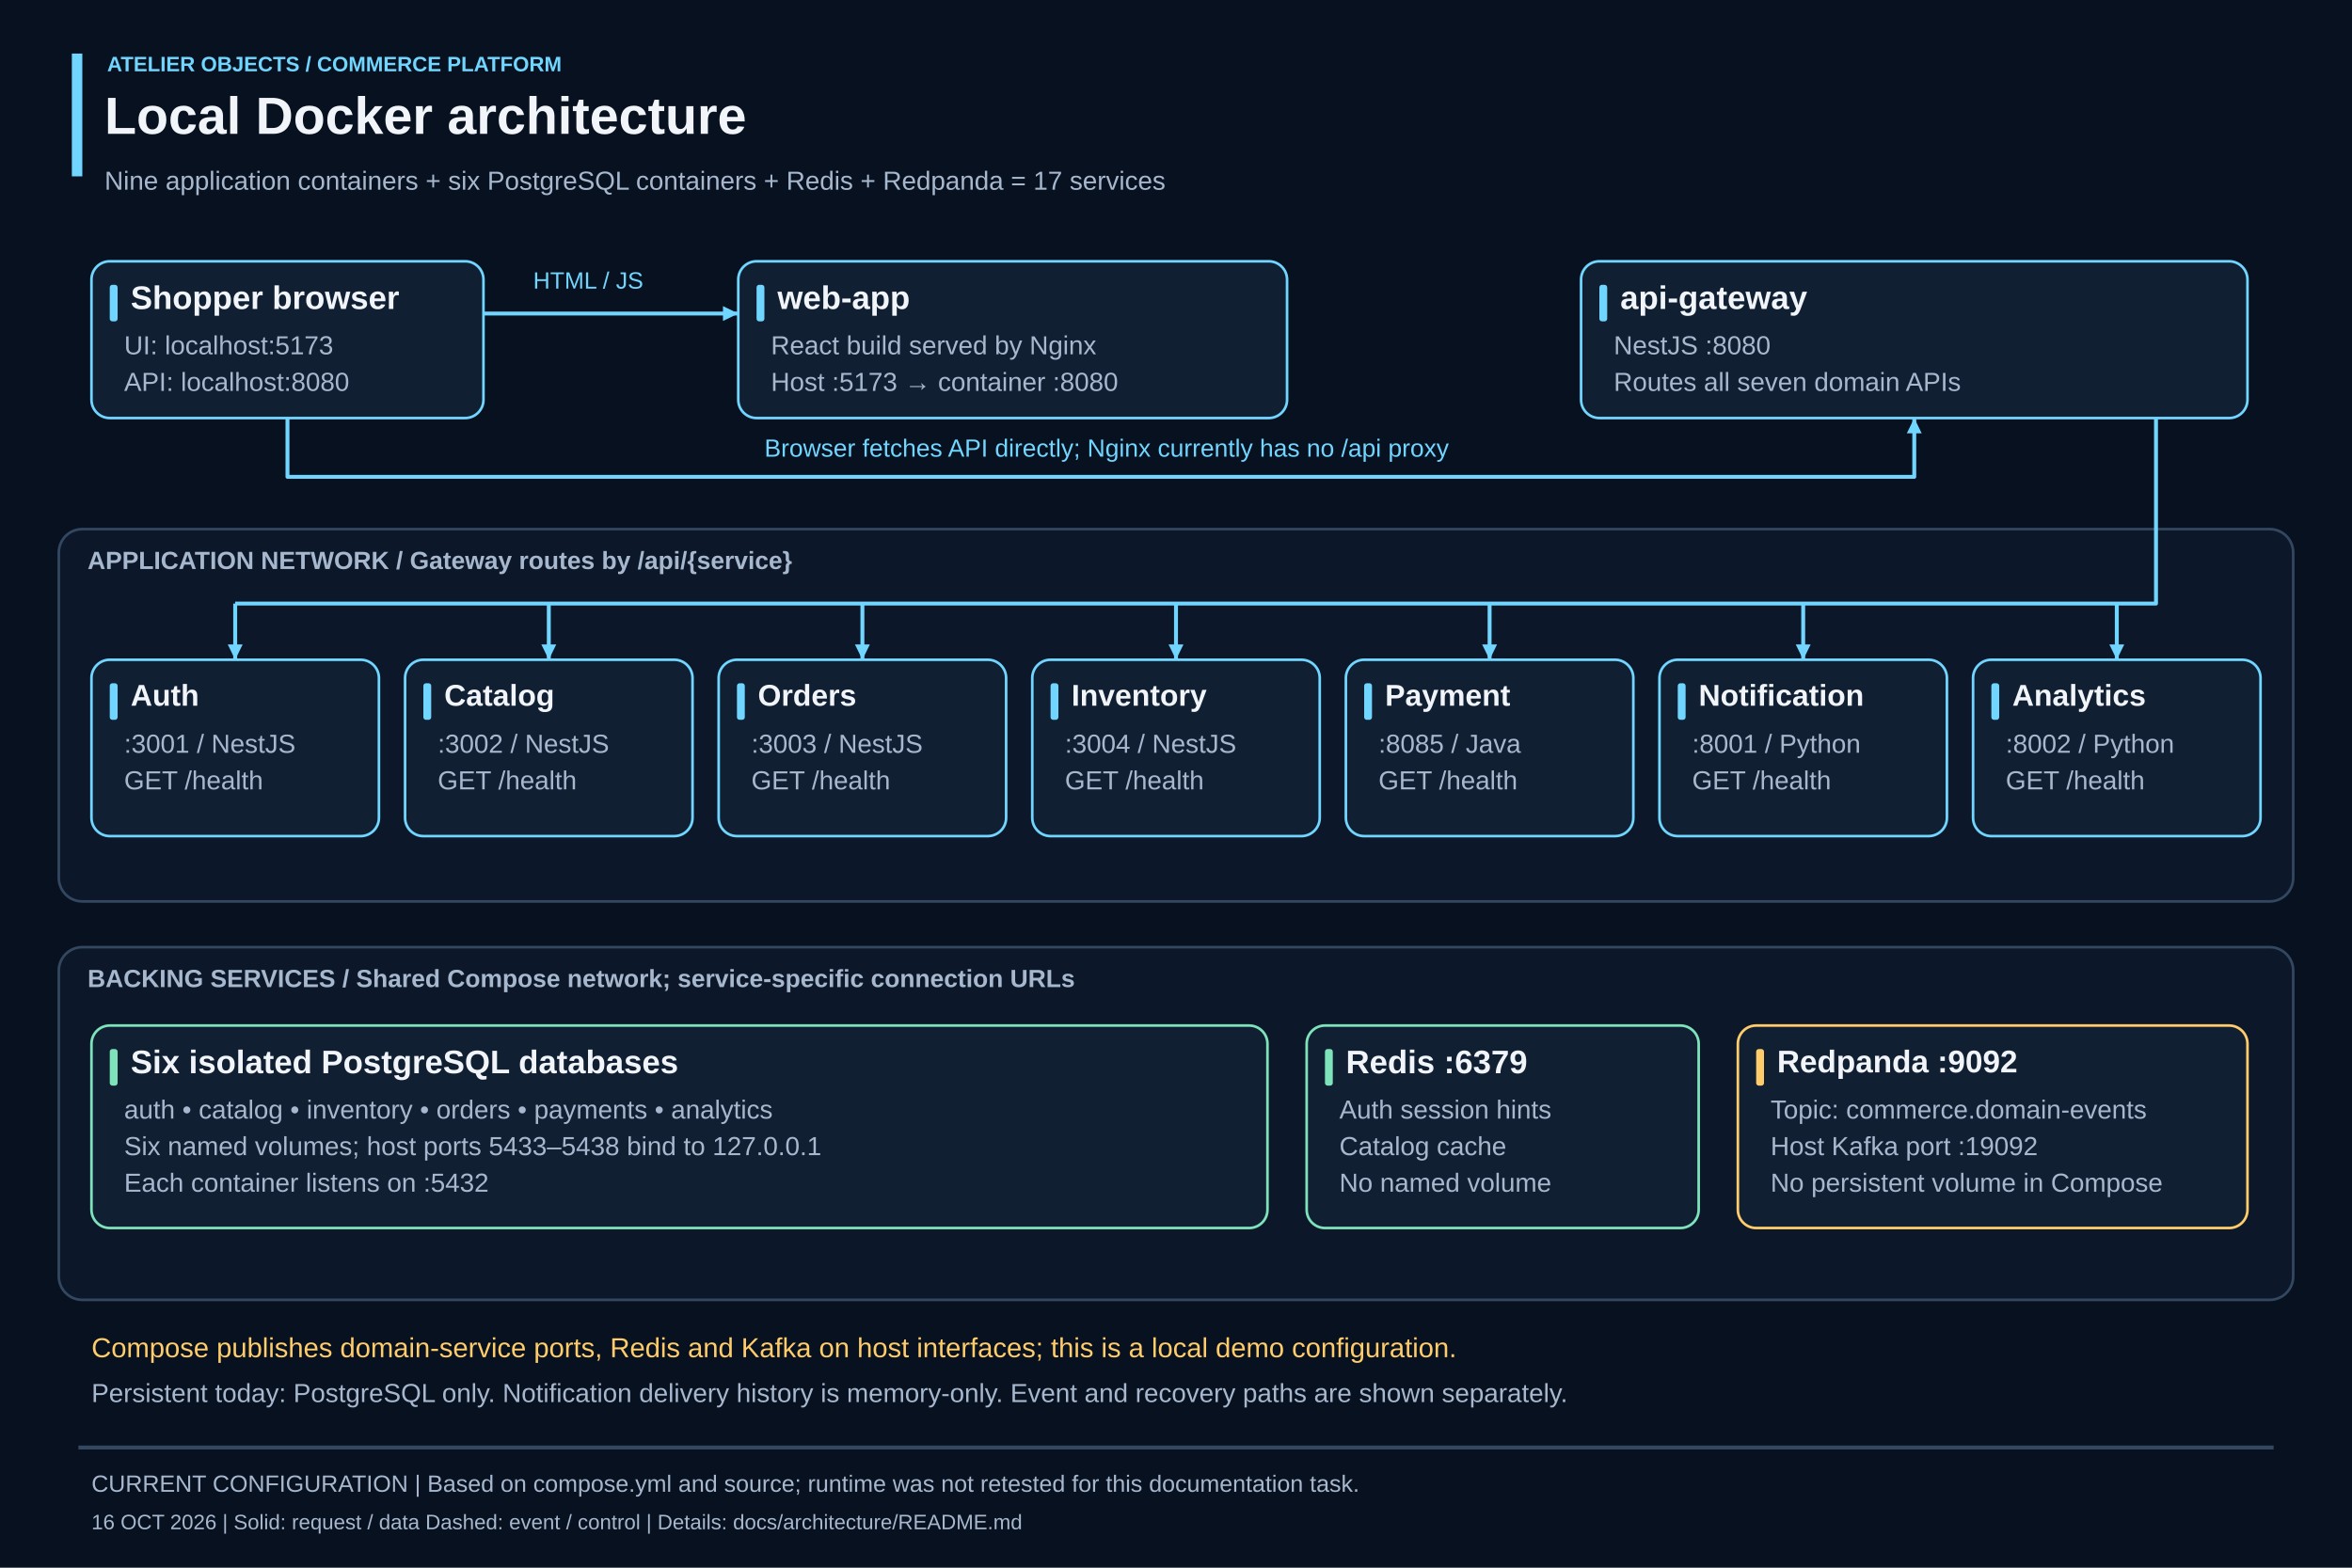
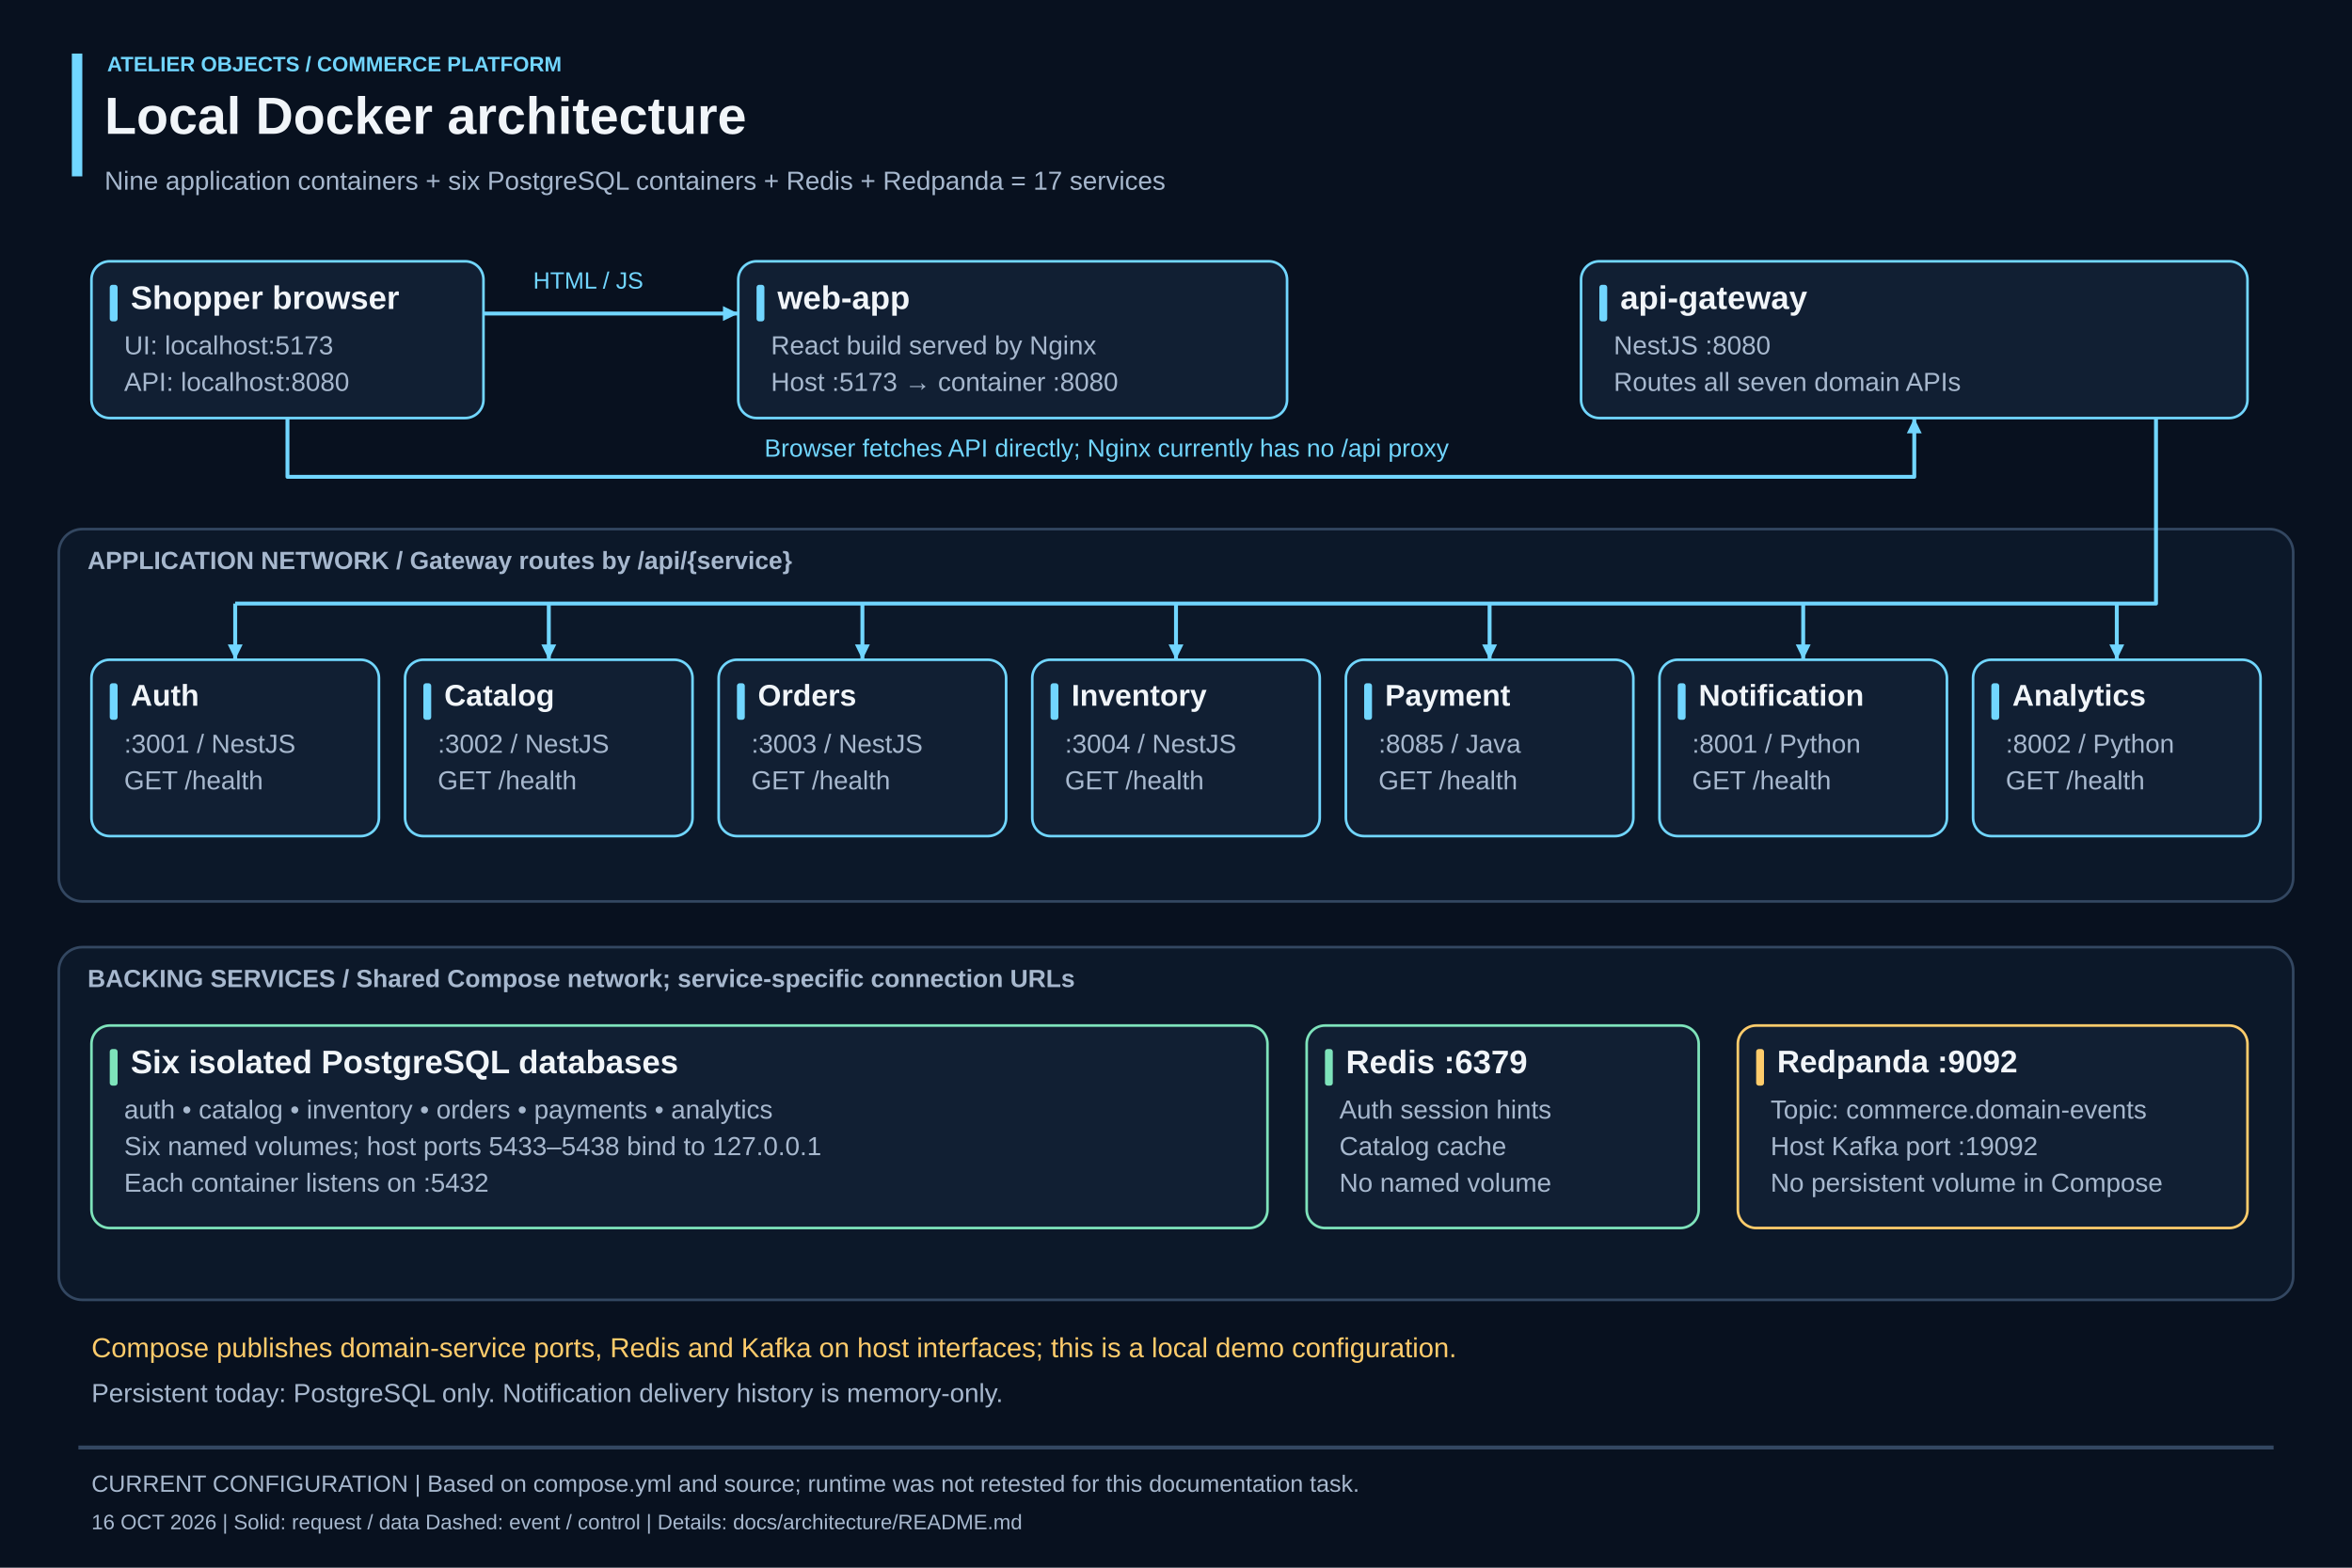
<svg xmlns="http://www.w3.org/2000/svg" width="1800" height="1200" viewBox="0 0 1800 1200" role="img" aria-labelledby="title desc">
  <rect width="1800" height="1200" fill="#08111f" />
  <rect x="56" y="42" width="6" height="92" rx="0" fill="#71d6ff" stroke="#71d6ff" stroke-width="2" />
  <text x="82" y="44" dominant-baseline="text-before-edge" font-family="Arial,DejaVu Sans,sans-serif" font-size="16" font-weight="700" fill="#71d6ff">ATELIER OBJECTS  /  COMMERCE PLATFORM</text>
  <text x="80" y="76" dominant-baseline="text-before-edge" font-family="Arial,DejaVu Sans,sans-serif" font-size="40" font-weight="700" fill="#f1f5f9">Local Docker architecture</text>
  <text x="80" y="132" dominant-baseline="text-before-edge" font-family="Arial,DejaVu Sans,sans-serif" font-size="20" font-weight="400" fill="#a7b8ce">Nine application containers + six PostgreSQL containers + Redis + Redpanda = 17 services</text>
  <polyline points="60,1108 1740,1108" fill="none" stroke="#334761" stroke-width="3" stroke-linejoin="round" />
  <text x="70" y="1130" dominant-baseline="text-before-edge" font-family="Arial,DejaVu Sans,sans-serif" font-size="18" font-weight="400" fill="#a7b8ce">CURRENT CONFIGURATION  |  Based on compose.yml and source; runtime was not retested for this documentation task.</text>
  <text x="70" y="1160" dominant-baseline="text-before-edge" font-family="Arial,DejaVu Sans,sans-serif" font-size="16" font-weight="400" fill="#a7b8ce">16 OCT 2026  |  Solid: request / data   Dashed: event / control   |  Details: docs/architecture/README.md</text>
  <rect x="70" y="200" width="300" height="120" rx="14" fill="#111f33" stroke="#71d6ff" stroke-width="2" />
  <rect x="85" y="219" width="4" height="26" rx="1" fill="#71d6ff" stroke="#71d6ff" stroke-width="2" />
  <text x="100" y="220" dominant-baseline="text-before-edge" font-family="Arial,DejaVu Sans,sans-serif" font-size="25" font-weight="700" fill="#f1f5f9">Shopper browser</text>
  <text x="95" y="258" dominant-baseline="text-before-edge" font-family="Arial,DejaVu Sans,sans-serif" font-size="20" font-weight="400" fill="#a7b8ce">UI: localhost:5173</text>
  <text x="95" y="286" dominant-baseline="text-before-edge" font-family="Arial,DejaVu Sans,sans-serif" font-size="20" font-weight="400" fill="#a7b8ce">API: localhost:8080</text>
  <rect x="565" y="200" width="420" height="120" rx="14" fill="#111f33" stroke="#71d6ff" stroke-width="2" />
  <rect x="580" y="219" width="4" height="26" rx="1" fill="#71d6ff" stroke="#71d6ff" stroke-width="2" />
  <text x="595" y="220" dominant-baseline="text-before-edge" font-family="Arial,DejaVu Sans,sans-serif" font-size="25" font-weight="700" fill="#f1f5f9">web-app</text>
  <text x="590" y="258" dominant-baseline="text-before-edge" font-family="Arial,DejaVu Sans,sans-serif" font-size="20" font-weight="400" fill="#a7b8ce">React build served by Nginx</text>
  <text x="590" y="286" dominant-baseline="text-before-edge" font-family="Arial,DejaVu Sans,sans-serif" font-size="20" font-weight="400" fill="#a7b8ce">Host :5173 → container :8080</text>
  <rect x="1210" y="200" width="510" height="120" rx="14" fill="#111f33" stroke="#71d6ff" stroke-width="2" />
  <rect x="1225" y="219" width="4" height="26" rx="1" fill="#71d6ff" stroke="#71d6ff" stroke-width="2" />
  <text x="1240" y="220" dominant-baseline="text-before-edge" font-family="Arial,DejaVu Sans,sans-serif" font-size="25" font-weight="700" fill="#f1f5f9">api-gateway</text>
  <text x="1235" y="258" dominant-baseline="text-before-edge" font-family="Arial,DejaVu Sans,sans-serif" font-size="20" font-weight="400" fill="#a7b8ce">NestJS :8080</text>
  <text x="1235" y="286" dominant-baseline="text-before-edge" font-family="Arial,DejaVu Sans,sans-serif" font-size="20" font-weight="400" fill="#a7b8ce">Routes all seven domain APIs</text>
  <polyline points="370,240 565,240" fill="none" stroke="#71d6ff" stroke-width="3" stroke-linejoin="round" />
  <polygon points="565.0,240.0 553.3,245.7 553.3,234.3" fill="#71d6ff" />
  <text x="408" y="209" dominant-baseline="text-before-edge" font-family="Arial,DejaVu Sans,sans-serif" font-size="18" font-weight="400" fill="#71d6ff">HTML / JS</text>
  <polyline points="220,320 220,365 1465,365 1465,320" fill="none" stroke="#71d6ff" stroke-width="3" stroke-linejoin="round" />
  <polygon points="1465.0,320.0 1470.7,331.7 1459.3,331.7" fill="#71d6ff" />
  <text x="585" y="337" dominant-baseline="text-before-edge" font-family="Arial,DejaVu Sans,sans-serif" font-size="19" font-weight="400" fill="#71d6ff">Browser fetches API directly; Nginx currently has no /api proxy</text>
  <rect x="45" y="405" width="1710" height="285" rx="18" fill="#0c1829" stroke="#334761" stroke-width="2" />
  <text x="67" y="423" dominant-baseline="text-before-edge" font-family="Arial,DejaVu Sans,sans-serif" font-size="19" font-weight="700" fill="#a7b8ce">APPLICATION NETWORK  /  Gateway routes by /api/{service}</text>
  <polyline points="1650,320 1650,462 180,462" fill="none" stroke="#71d6ff" stroke-width="3" stroke-linejoin="round" />
  <polyline points="180,462 180,505" fill="none" stroke="#71d6ff" stroke-width="3" stroke-linejoin="round" />
  <polygon points="180.0,505.0 174.3,493.3 185.7,493.3" fill="#71d6ff" />
  <rect x="70" y="505" width="220" height="135" rx="14" fill="#111f33" stroke="#71d6ff" stroke-width="2" />
  <rect x="85" y="524" width="4" height="26" rx="1" fill="#71d6ff" stroke="#71d6ff" stroke-width="2" />
  <text x="100" y="525" dominant-baseline="text-before-edge" font-family="Arial,DejaVu Sans,sans-serif" font-size="23" font-weight="700" fill="#f1f5f9">Auth</text>
  <text x="95" y="563" dominant-baseline="text-before-edge" font-family="Arial,DejaVu Sans,sans-serif" font-size="20" font-weight="400" fill="#a7b8ce">:3001 / NestJS</text>
  <text x="95" y="591" dominant-baseline="text-before-edge" font-family="Arial,DejaVu Sans,sans-serif" font-size="20" font-weight="400" fill="#a7b8ce">GET /health</text>
  <polyline points="420,462 420,505" fill="none" stroke="#71d6ff" stroke-width="3" stroke-linejoin="round" />
  <polygon points="420.0,505.0 414.3,493.3 425.7,493.3" fill="#71d6ff" />
  <rect x="310" y="505" width="220" height="135" rx="14" fill="#111f33" stroke="#71d6ff" stroke-width="2" />
  <rect x="325" y="524" width="4" height="26" rx="1" fill="#71d6ff" stroke="#71d6ff" stroke-width="2" />
  <text x="340" y="525" dominant-baseline="text-before-edge" font-family="Arial,DejaVu Sans,sans-serif" font-size="23" font-weight="700" fill="#f1f5f9">Catalog</text>
  <text x="335" y="563" dominant-baseline="text-before-edge" font-family="Arial,DejaVu Sans,sans-serif" font-size="20" font-weight="400" fill="#a7b8ce">:3002 / NestJS</text>
  <text x="335" y="591" dominant-baseline="text-before-edge" font-family="Arial,DejaVu Sans,sans-serif" font-size="20" font-weight="400" fill="#a7b8ce">GET /health</text>
  <polyline points="660,462 660,505" fill="none" stroke="#71d6ff" stroke-width="3" stroke-linejoin="round" />
  <polygon points="660.0,505.0 654.3,493.3 665.7,493.3" fill="#71d6ff" />
  <rect x="550" y="505" width="220" height="135" rx="14" fill="#111f33" stroke="#71d6ff" stroke-width="2" />
  <rect x="565" y="524" width="4" height="26" rx="1" fill="#71d6ff" stroke="#71d6ff" stroke-width="2" />
  <text x="580" y="525" dominant-baseline="text-before-edge" font-family="Arial,DejaVu Sans,sans-serif" font-size="23" font-weight="700" fill="#f1f5f9">Orders</text>
  <text x="575" y="563" dominant-baseline="text-before-edge" font-family="Arial,DejaVu Sans,sans-serif" font-size="20" font-weight="400" fill="#a7b8ce">:3003 / NestJS</text>
  <text x="575" y="591" dominant-baseline="text-before-edge" font-family="Arial,DejaVu Sans,sans-serif" font-size="20" font-weight="400" fill="#a7b8ce">GET /health</text>
  <polyline points="900,462 900,505" fill="none" stroke="#71d6ff" stroke-width="3" stroke-linejoin="round" />
  <polygon points="900.0,505.0 894.3,493.3 905.7,493.3" fill="#71d6ff" />
  <rect x="790" y="505" width="220" height="135" rx="14" fill="#111f33" stroke="#71d6ff" stroke-width="2" />
  <rect x="805" y="524" width="4" height="26" rx="1" fill="#71d6ff" stroke="#71d6ff" stroke-width="2" />
  <text x="820" y="525" dominant-baseline="text-before-edge" font-family="Arial,DejaVu Sans,sans-serif" font-size="23" font-weight="700" fill="#f1f5f9">Inventory</text>
  <text x="815" y="563" dominant-baseline="text-before-edge" font-family="Arial,DejaVu Sans,sans-serif" font-size="20" font-weight="400" fill="#a7b8ce">:3004 / NestJS</text>
  <text x="815" y="591" dominant-baseline="text-before-edge" font-family="Arial,DejaVu Sans,sans-serif" font-size="20" font-weight="400" fill="#a7b8ce">GET /health</text>
  <polyline points="1140,462 1140,505" fill="none" stroke="#71d6ff" stroke-width="3" stroke-linejoin="round" />
  <polygon points="1140.0,505.0 1134.3,493.3 1145.7,493.3" fill="#71d6ff" />
  <rect x="1030" y="505" width="220" height="135" rx="14" fill="#111f33" stroke="#71d6ff" stroke-width="2" />
  <rect x="1045" y="524" width="4" height="26" rx="1" fill="#71d6ff" stroke="#71d6ff" stroke-width="2" />
  <text x="1060" y="525" dominant-baseline="text-before-edge" font-family="Arial,DejaVu Sans,sans-serif" font-size="23" font-weight="700" fill="#f1f5f9">Payment</text>
  <text x="1055" y="563" dominant-baseline="text-before-edge" font-family="Arial,DejaVu Sans,sans-serif" font-size="20" font-weight="400" fill="#a7b8ce">:8085 / Java</text>
  <text x="1055" y="591" dominant-baseline="text-before-edge" font-family="Arial,DejaVu Sans,sans-serif" font-size="20" font-weight="400" fill="#a7b8ce">GET /health</text>
  <polyline points="1380,462 1380,505" fill="none" stroke="#71d6ff" stroke-width="3" stroke-linejoin="round" />
  <polygon points="1380.0,505.0 1374.3,493.3 1385.7,493.3" fill="#71d6ff" />
  <rect x="1270" y="505" width="220" height="135" rx="14" fill="#111f33" stroke="#71d6ff" stroke-width="2" />
  <rect x="1285" y="524" width="4" height="26" rx="1" fill="#71d6ff" stroke="#71d6ff" stroke-width="2" />
  <text x="1300" y="525" dominant-baseline="text-before-edge" font-family="Arial,DejaVu Sans,sans-serif" font-size="23" font-weight="700" fill="#f1f5f9">Notification</text>
  <text x="1295" y="563" dominant-baseline="text-before-edge" font-family="Arial,DejaVu Sans,sans-serif" font-size="20" font-weight="400" fill="#a7b8ce">:8001 / Python</text>
  <text x="1295" y="591" dominant-baseline="text-before-edge" font-family="Arial,DejaVu Sans,sans-serif" font-size="20" font-weight="400" fill="#a7b8ce">GET /health</text>
  <polyline points="1620,462 1620,505" fill="none" stroke="#71d6ff" stroke-width="3" stroke-linejoin="round" />
  <polygon points="1620.0,505.0 1614.3,493.3 1625.7,493.3" fill="#71d6ff" />
  <rect x="1510" y="505" width="220" height="135" rx="14" fill="#111f33" stroke="#71d6ff" stroke-width="2" />
  <rect x="1525" y="524" width="4" height="26" rx="1" fill="#71d6ff" stroke="#71d6ff" stroke-width="2" />
  <text x="1540" y="525" dominant-baseline="text-before-edge" font-family="Arial,DejaVu Sans,sans-serif" font-size="23" font-weight="700" fill="#f1f5f9">Analytics</text>
  <text x="1535" y="563" dominant-baseline="text-before-edge" font-family="Arial,DejaVu Sans,sans-serif" font-size="20" font-weight="400" fill="#a7b8ce">:8002 / Python</text>
  <text x="1535" y="591" dominant-baseline="text-before-edge" font-family="Arial,DejaVu Sans,sans-serif" font-size="20" font-weight="400" fill="#a7b8ce">GET /health</text>
  <rect x="45" y="725" width="1710" height="270" rx="18" fill="#0c1829" stroke="#334761" stroke-width="2" />
  <text x="67" y="743" dominant-baseline="text-before-edge" font-family="Arial,DejaVu Sans,sans-serif" font-size="19" font-weight="700" fill="#a7b8ce">BACKING SERVICES  /  Shared Compose network; service-specific connection URLs</text>
  <rect x="70" y="785" width="900" height="155" rx="14" fill="#111f33" stroke="#7ee3bb" stroke-width="2" />
  <rect x="85" y="804" width="4" height="26" rx="1" fill="#7ee3bb" stroke="#7ee3bb" stroke-width="2" />
  <text x="100" y="805" dominant-baseline="text-before-edge" font-family="Arial,DejaVu Sans,sans-serif" font-size="25" font-weight="700" fill="#f1f5f9">Six isolated PostgreSQL databases</text>
  <text x="95" y="843" dominant-baseline="text-before-edge" font-family="Arial,DejaVu Sans,sans-serif" font-size="20" font-weight="400" fill="#a7b8ce">auth • catalog • inventory • orders • payments • analytics</text>
  <text x="95" y="871" dominant-baseline="text-before-edge" font-family="Arial,DejaVu Sans,sans-serif" font-size="20" font-weight="400" fill="#a7b8ce">Six named volumes; host ports 5433–5438 bind to 127.0.0.1</text>
  <text x="95" y="899" dominant-baseline="text-before-edge" font-family="Arial,DejaVu Sans,sans-serif" font-size="20" font-weight="400" fill="#a7b8ce">Each container listens on :5432</text>
  <rect x="1000" y="785" width="300" height="155" rx="14" fill="#111f33" stroke="#7ee3bb" stroke-width="2" />
  <rect x="1015" y="804" width="4" height="26" rx="1" fill="#7ee3bb" stroke="#7ee3bb" stroke-width="2" />
  <text x="1030" y="805" dominant-baseline="text-before-edge" font-family="Arial,DejaVu Sans,sans-serif" font-size="25" font-weight="700" fill="#f1f5f9">Redis :6379</text>
  <text x="1025" y="843" dominant-baseline="text-before-edge" font-family="Arial,DejaVu Sans,sans-serif" font-size="20" font-weight="400" fill="#a7b8ce">Auth session hints</text>
  <text x="1025" y="871" dominant-baseline="text-before-edge" font-family="Arial,DejaVu Sans,sans-serif" font-size="20" font-weight="400" fill="#a7b8ce">Catalog cache</text>
  <text x="1025" y="899" dominant-baseline="text-before-edge" font-family="Arial,DejaVu Sans,sans-serif" font-size="20" font-weight="400" fill="#a7b8ce">No named volume</text>
  <rect x="1330" y="785" width="390" height="155" rx="14" fill="#111f33" stroke="#ffcc6b" stroke-width="2" />
  <rect x="1345" y="804" width="4" height="26" rx="1" fill="#ffcc6b" stroke="#ffcc6b" stroke-width="2" />
  <text x="1360" y="805" dominant-baseline="text-before-edge" font-family="Arial,DejaVu Sans,sans-serif" font-size="24" font-weight="700" fill="#f1f5f9">Redpanda :9092</text>
  <text x="1355" y="843" dominant-baseline="text-before-edge" font-family="Arial,DejaVu Sans,sans-serif" font-size="20" font-weight="400" fill="#a7b8ce">Topic: commerce.domain-events</text>
  <text x="1355" y="871" dominant-baseline="text-before-edge" font-family="Arial,DejaVu Sans,sans-serif" font-size="20" font-weight="400" fill="#a7b8ce">Host Kafka port :19092</text>
  <text x="1355" y="899" dominant-baseline="text-before-edge" font-family="Arial,DejaVu Sans,sans-serif" font-size="20" font-weight="400" fill="#a7b8ce">No persistent volume in Compose</text>
  <text x="70" y="1025" dominant-baseline="text-before-edge" font-family="Arial,DejaVu Sans,sans-serif" font-size="21" font-weight="400" fill="#ffcc6b">Compose publishes domain-service ports, Redis and Kafka on host interfaces; this is a local demo configuration.</text>
-   <text x="70" y="1060" dominant-baseline="text-before-edge" font-family="Arial,DejaVu Sans,sans-serif" font-size="20" font-weight="400" fill="#a7b8ce">Persistent today: PostgreSQL only. Notification delivery history is memory-only. Event and recovery paths are shown separately.</text>
+   <text x="70" y="1060" dominant-baseline="text-before-edge" font-family="Arial,DejaVu Sans,sans-serif" font-size="20" font-weight="400" fill="#a7b8ce">Persistent today: PostgreSQL only. Notification delivery history is memory-only.</text>
</svg>
